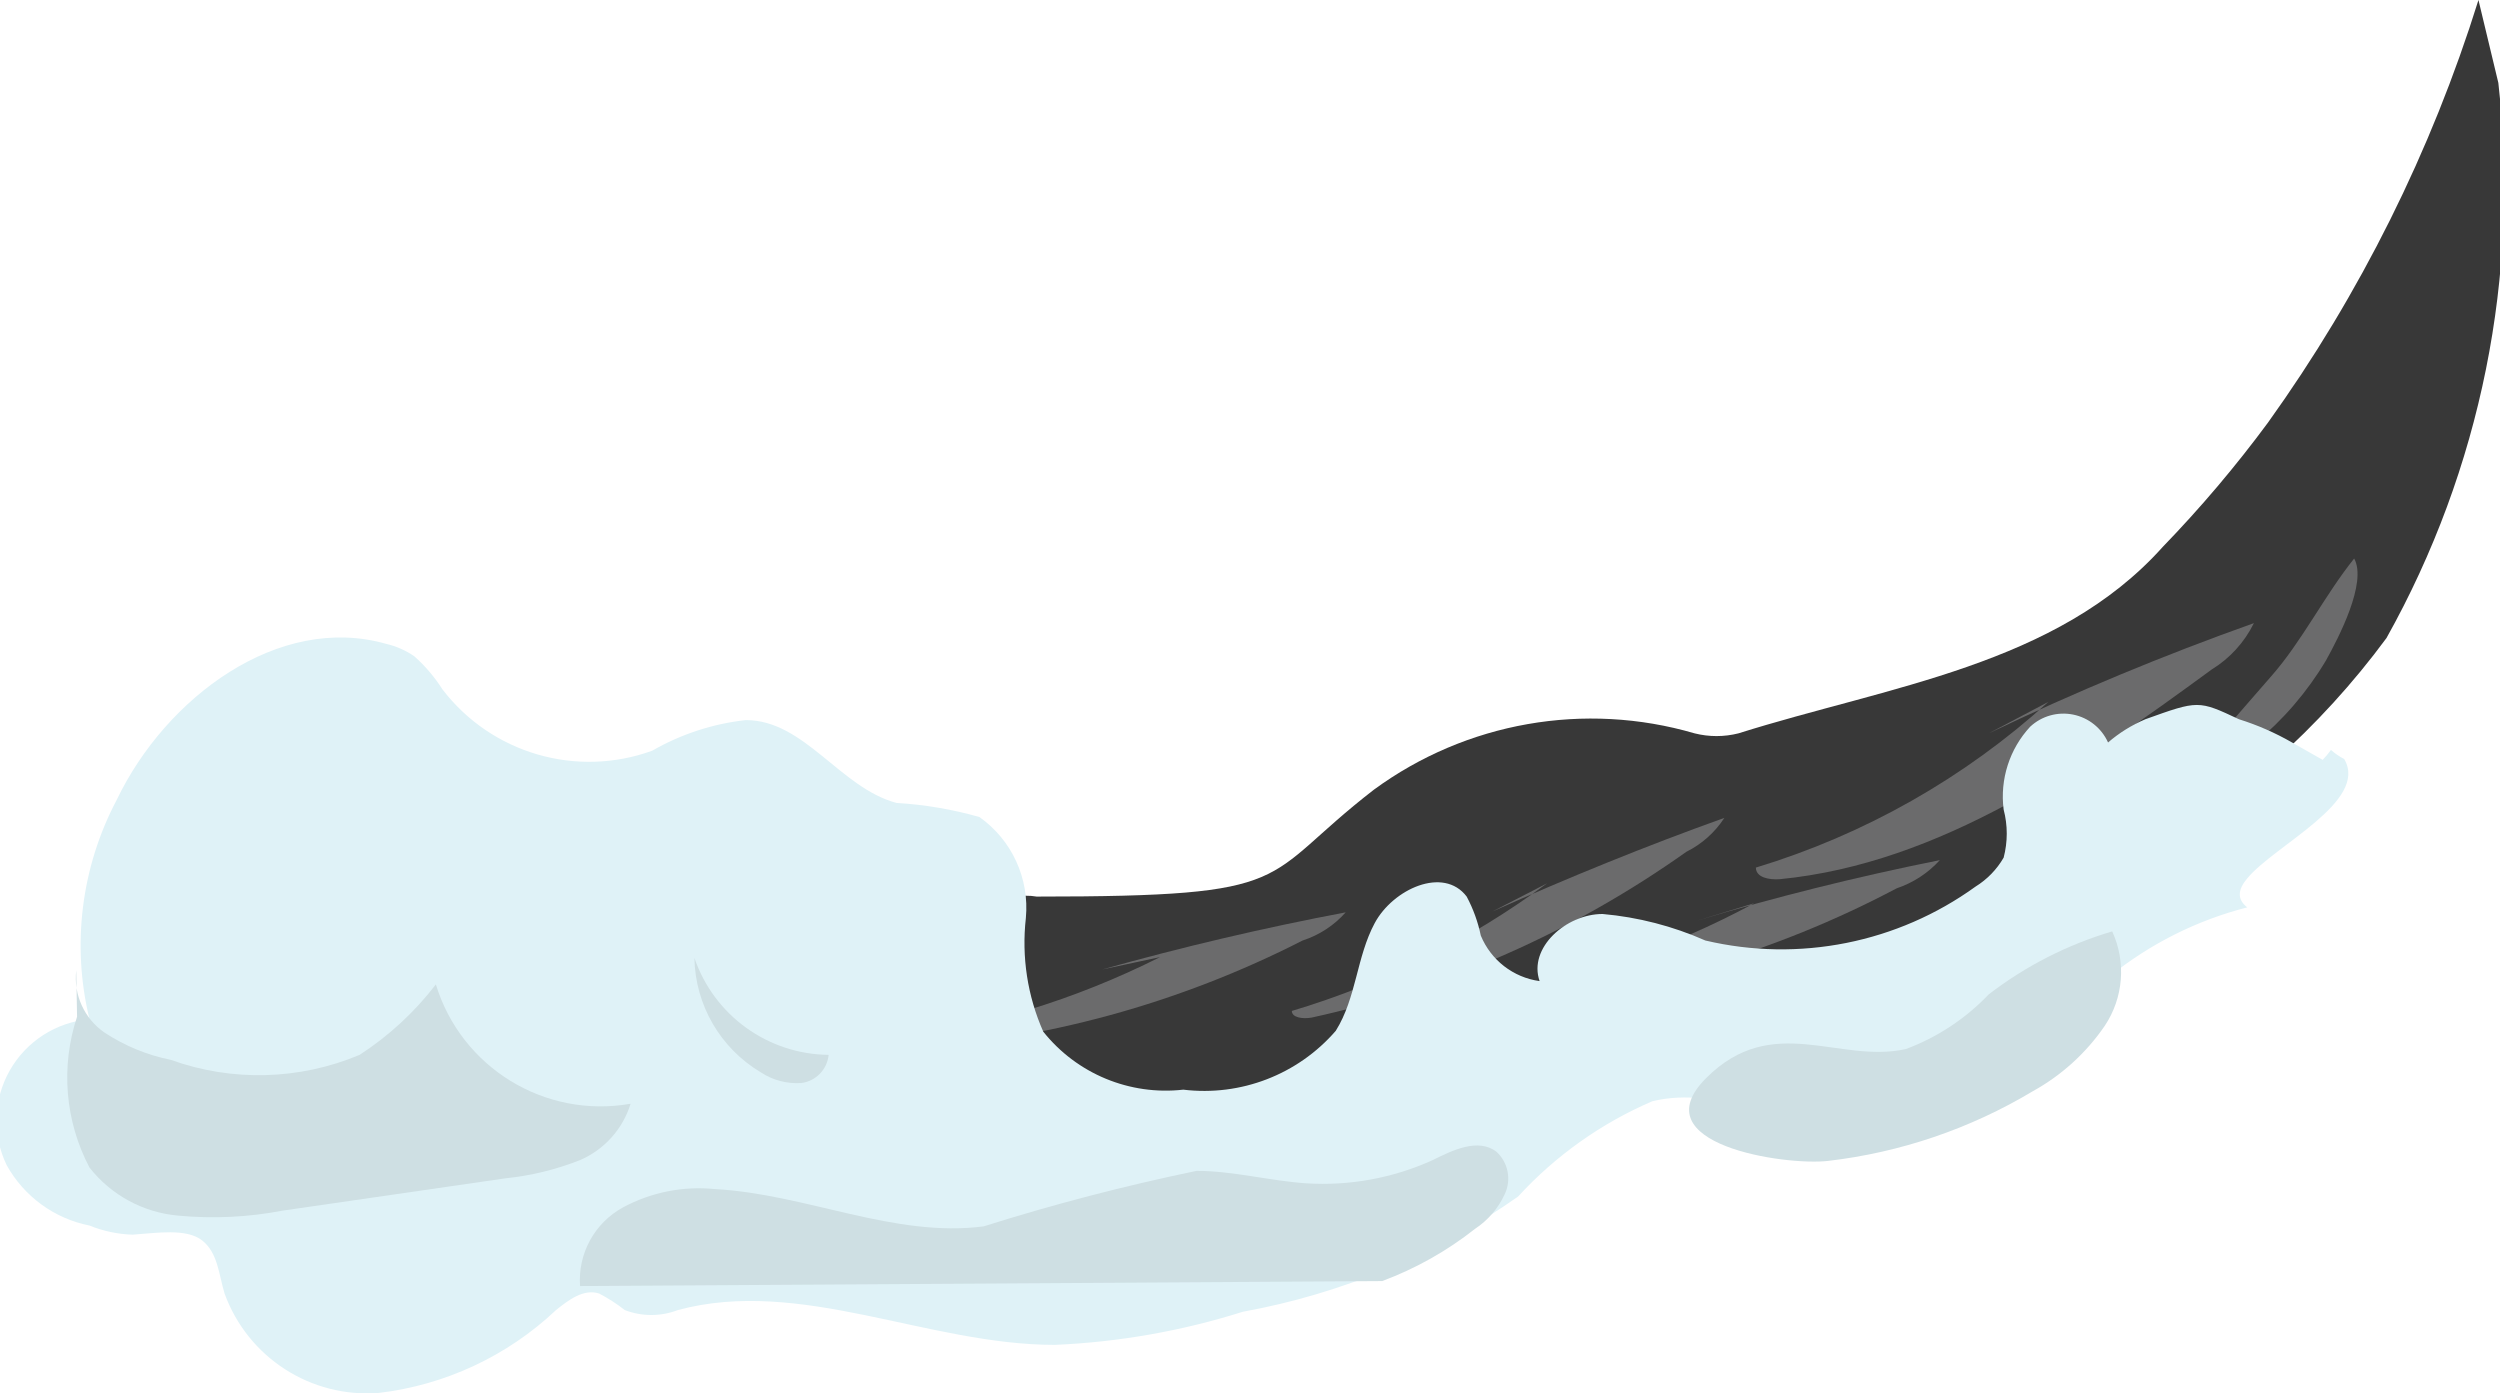
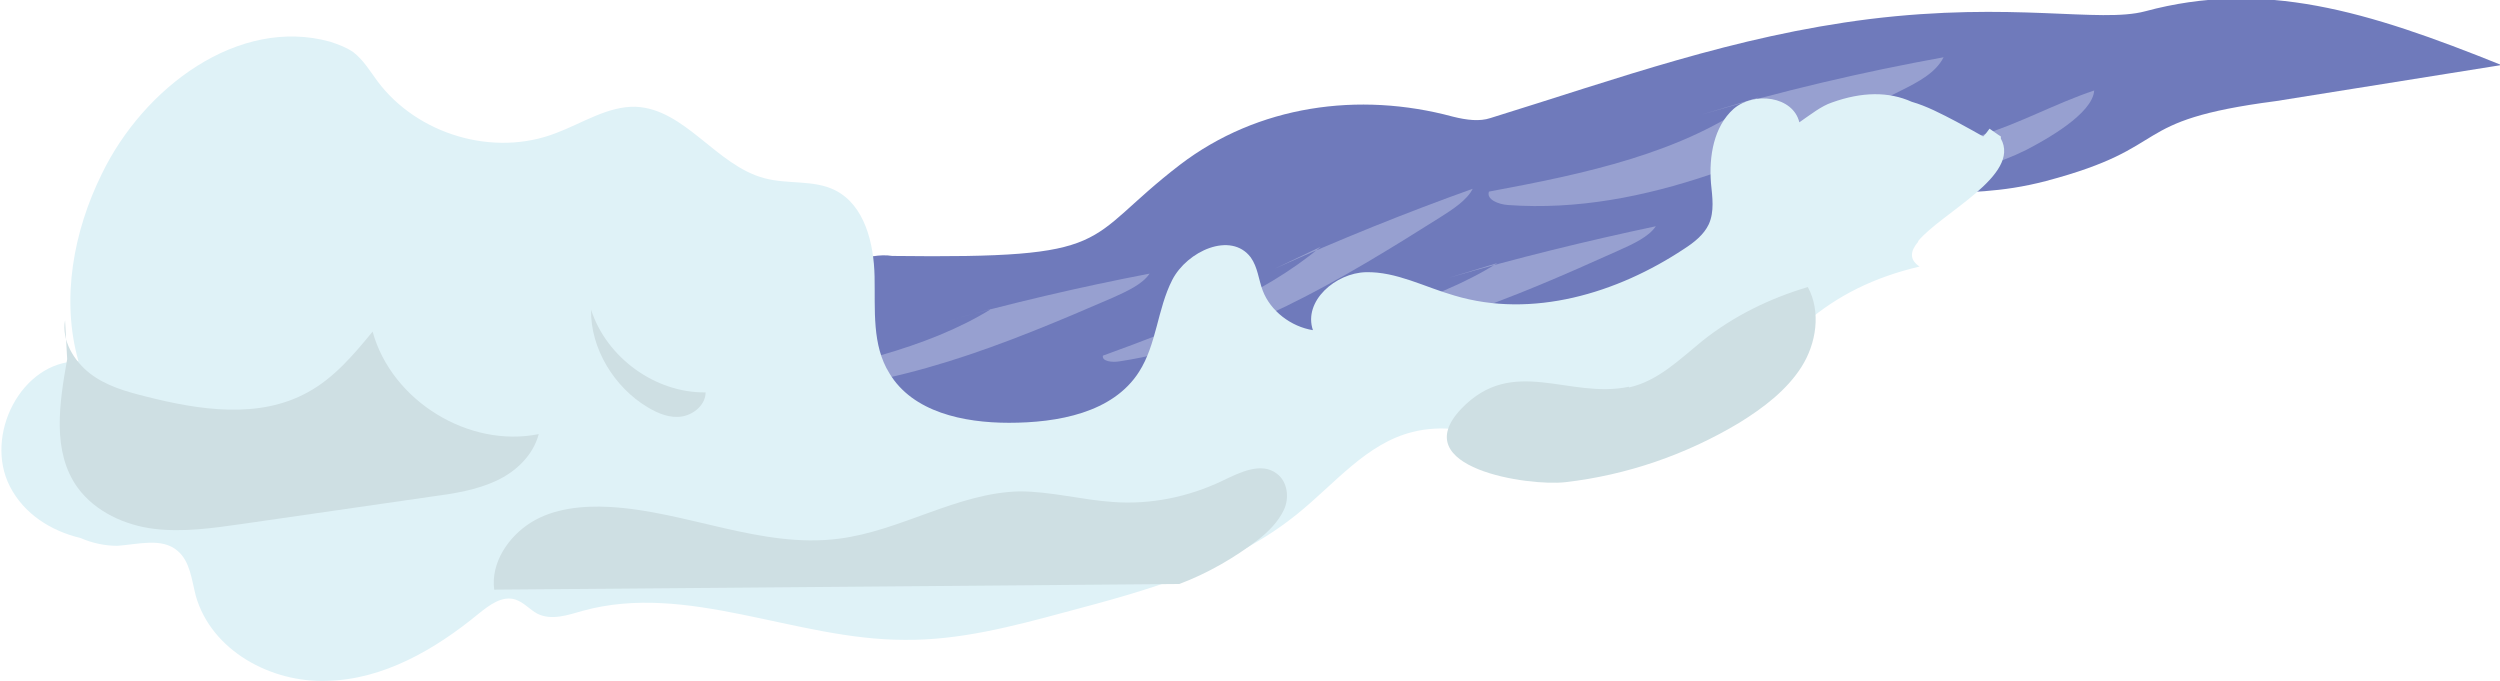
- <svg xmlns="http://www.w3.org/2000/svg" viewBox="0 0 30.17 16.8">
+ <svg xmlns="http://www.w3.org/2000/svg" id="Layer_1" data-name="Layer 1" viewBox="0 0 35.36 9.62">
  <defs>
-     <style>.cls-1{fill:#383838;}.cls-2{fill:#6b6b6c;}.cls-3{fill:#dff2f7;}.cls-4{fill:#cedfe3;}</style>
+     <style>
+       .cls-1 {
+         fill: #97a0d0;
+       }
+ 
+       .cls-1, .cls-2, .cls-3, .cls-4 {
+         stroke-width: 0px;
+       }
+ 
+       .cls-2 {
+         fill: #dff2f7;
+       }
+ 
+       .cls-3 {
+         fill: #cedfe3;
+       }
+ 
+       .cls-4 {
+         fill: #6f7abb;
+       }
+     </style>
  </defs>
-   <g id="Layer_2" data-name="Layer 2">
-     <g id="Layer_1-2" data-name="Layer 1">
-       <path class="cls-1" d="M30.15,1a11.16,11.16,0,0,1-1.35,6.7,9.72,9.72,0,0,1-3,2.67,23.79,23.79,0,0,1-3.94,2.13,43.9,43.9,0,0,1-7.34,2,21.72,21.72,0,0,1-5,.56c-2,0,.62-.39-1.11-1.64a4.77,4.77,0,0,1-1.09-1.06c-.57-.8.6-.24.86-1.2.7.05,1.16.45,1.87.48s1.78-.94,2.46-.82c3.22,0,2.66-.2,4.07-1.29a4.44,4.44,0,0,1,3.87-.68,1.08,1.08,0,0,0,.53,0c1.81-.57,3.84-.82,5.12-2.25A14.8,14.8,0,0,0,27.37,5.1,17.88,17.88,0,0,0,29.91,0" />
-       <path class="cls-2" d="M26.23,9.5a6,6,0,0,1-1.18,1.07l1.37-1a9.12,9.12,0,0,0,.79-.6,3.83,3.83,0,0,0,.86-1c.15-.27.5-.94.34-1.23-.36.45-.63,1-1,1.42S26.64,9.06,26.23,9.5Z" />
-       <path class="cls-2" d="M14,11.55a10.1,10.1,0,0,1-3.28,1c0,.08.11.11.22.11a12.19,12.19,0,0,0,4.78-1.31,1.18,1.18,0,0,0,.52-.34q-1.48.28-2.94.69" />
-       <path class="cls-2" d="M18.67,10.66a10,10,0,0,1-3.08,1.54c0,.08.13.1.24.08a12.38,12.38,0,0,0,4.52-2,1.17,1.17,0,0,0,.46-.41c-.95.34-1.88.72-2.8,1.13" />
-       <path class="cls-2" d="M24.72,8.47a9.25,9.25,0,0,1-3.53,2c0,.12.16.15.29.14,1.94-.19,3.64-1.38,5.21-2.53a1.36,1.36,0,0,0,.51-.56A33.11,33.11,0,0,0,24,8.85" />
-       <path class="cls-2" d="M21.17,10.9A10.12,10.12,0,0,1,17.91,12c0,.08.11.11.22.11a12.33,12.33,0,0,0,4.76-1.39,1.24,1.24,0,0,0,.52-.34c-1,.2-2,.45-2.93.73" />
-       <path class="cls-3" d="M27.12,10.6c-.11.13-.13.25,0,.35a4.37,4.37,0,0,0-2.82,2.27,3.61,3.61,0,0,1-.44.22,2.91,2.91,0,0,1-1.42.24c-.85-.07-1.68-.59-2.5-.39a4.73,4.73,0,0,0-1.62,1.15A8.36,8.36,0,0,1,15,15.83a8.8,8.8,0,0,1-2.27.4c-1.54,0-3.07-.82-4.55-.42a.89.89,0,0,1-.64,0,2,2,0,0,0-.31-.2c-.19-.06-.37.08-.52.2a3.76,3.76,0,0,1-2.14,1,1.83,1.83,0,0,1-1.86-1.2c-.07-.23-.08-.49-.27-.64s-.55-.09-.84-.07a1.51,1.51,0,0,1-.52-.11,1.47,1.47,0,0,1-1-.73,1.23,1.23,0,0,1,1-1.76,3.76,3.76,0,0,1,.33-2.65C2,8.42,3.36,7.4,4.66,7.77A1,1,0,0,1,5,7.92a1.89,1.89,0,0,1,.34.4,2.23,2.23,0,0,0,2.53.74A2.91,2.91,0,0,1,9,8.69c.71,0,1.14.82,1.82,1a4.65,4.65,0,0,1,1,.17,1.34,1.34,0,0,1,.56,1.22,2.65,2.65,0,0,0,.21,1.37,1.89,1.89,0,0,0,1.69.7,2.1,2.1,0,0,0,1.84-.71c.25-.4.25-.89.47-1.3s.83-.69,1.11-.32a1.75,1.75,0,0,1,.17.47.9.9,0,0,0,.71.55c-.14-.4.32-.81.76-.81a3.92,3.92,0,0,1,1.24.32,4,4,0,0,0,3.26-.65,1,1,0,0,0,.34-.35,1.14,1.14,0,0,0,0-.58,1.24,1.24,0,0,1,.32-1,.59.59,0,0,1,.94.19,1.73,1.73,0,0,1,.45-.28c.64-.23.64-.23,1.13,0a3.2,3.2,0,0,1,.64.28l.37.21a1.06,1.06,0,0,0,.1-.12.76.76,0,0,0,.16.11,0,0,0,0,1,0,0C28.59,9.67,27.45,10.2,27.12,10.6Z" />
-       <path class="cls-4" d="M.92,11.71a.8.8,0,0,0,.34.75,2.26,2.26,0,0,0,.8.33,3.14,3.14,0,0,0,2.28-.06,3.7,3.7,0,0,0,.92-.85,2.08,2.08,0,0,0,2.35,1.44A1.09,1.09,0,0,1,7,14a3.39,3.39,0,0,1-.9.22l-2.69.39a4.45,4.45,0,0,1-1.26.06,1.53,1.53,0,0,1-1.07-.58,2.33,2.33,0,0,1-.15-1.82" />
-       <path class="cls-4" d="M7,15.52a1,1,0,0,1,.52-.95,1.93,1.93,0,0,1,1.11-.22c1.1.06,2.16.59,3.24.45a26.25,26.25,0,0,1,2.57-.67c.44,0,.88.12,1.32.15A3.2,3.2,0,0,0,17.29,14c.24-.12.55-.27.77-.1a.44.44,0,0,1,.1.51,1,1,0,0,1-.36.42,4.13,4.13,0,0,1-1.12.63" />
-       <path class="cls-4" d="M23,12.66a2.67,2.67,0,0,0,1-.66,4.57,4.57,0,0,1,1.49-.76,1.17,1.17,0,0,1-.09,1.14,2.54,2.54,0,0,1-.87.79,6.2,6.2,0,0,1-2.47.84c-.52.06-2.27-.2-1.47-1S22.19,12.84,23,12.66Z" />
-       <path class="cls-4" d="M10,12.73a.38.38,0,0,1-.33.34.79.79,0,0,1-.49-.13,1.64,1.64,0,0,1-.8-1.38A1.73,1.73,0,0,0,10,12.73Z" />
-     </g>
-   </g>
+   <path class="cls-4" d="M32.19,1.43c-2.15.28-1.4.64-3.25,1.13-1.29.34-1.96-.07-3.08.66-1.25.82-2.56,1.56-3.94,2.13-2.35.97-4.87,1.42-7.34,1.97-1.63.36-3.29.57-4.96.55-2.02-.02.62-.38-1.1-1.64-.41-.3-.8-.64-1.09-1.06-.57-.81.6-.25.86-1.2.7.05,1.16.45,1.87.48.66.02,1.78-.94,2.46-.83,3.22.04,2.65-.2,4.07-1.29,1.1-.84,2.53-1.04,3.86-.68.2.05.38.07.53.02,1.81-.56,3.45-1.16,5.36-1.4,2.03-.25,3.26.06,3.9-.11,1.67-.45,3.13-.01,5.04.76" />
+   <path class="cls-1" d="M26.29,2.37c-.52.13-1.04.25-1.58.24.56-.02,1.11-.04,1.67-.05.33-.01.67-.02,1-.06.44-.06.88-.18,1.28-.38.27-.14.94-.51.96-.84-.54.18-1.06.47-1.62.64s-1.14.32-1.72.46Z" />
+   <path class="cls-1" d="M14.02,4.37c-.92.57-2.13.82-3.28,1.05-.04.08.11.11.22.11,1.66,0,3.28-.67,4.78-1.32.2-.09.42-.19.52-.34-.99.19-1.97.42-2.94.69" />
+   <path class="cls-1" d="M18.68,3.49c-.83.7-1.98,1.14-3.08,1.54-.02.08.13.1.24.08,1.64-.25,3.14-1.16,4.52-2.03.19-.12.39-.25.47-.41-.95.34-1.89.72-2.8,1.13" />
+   <path class="cls-1" d="M24.87,1.38c-1.06.79-2.47,1.08-3.81,1.33-.04.11.13.18.27.19,1.95.14,3.82-.75,5.56-1.62.24-.12.49-.25.6-.47-1.16.21-2.3.48-3.42.81" />
+   <path class="cls-1" d="M21.18,3.72c-.92.58-2.12.85-3.26,1.1-.04.08.11.11.22.11,1.66-.02,3.27-.72,4.76-1.39.2-.09.42-.19.52-.34-.99.21-1.97.45-2.93.73" />
+   <path class="cls-2" d="M27.13,3.42c-.11.13-.13.25.02.35-1.31.31-2.02,1.03-2.82,2.27-.14.08-.29.16-.44.22-.46.19-.93.29-1.42.24-.85-.08-1.67-.6-2.49-.39-.65.16-1.1.73-1.62,1.15-.93.76-2.13,1.09-3.3,1.4-.74.2-1.5.4-2.27.39-1.54,0-3.07-.82-4.55-.41-.21.06-.44.14-.64.04-.11-.06-.19-.16-.31-.2-.19-.06-.37.08-.52.2-.62.51-1.35.93-2.14.95-.8.03-1.64-.43-1.86-1.2-.06-.23-.08-.49-.26-.64-.22-.19-.56-.09-.85-.07-.18,0-.36-.04-.52-.11-.42-.1-.8-.34-1-.73-.37-.72.16-1.77.97-1.77-.25-.88-.07-1.84.33-2.65C2.03,1.24,3.37.23,4.67.59c.12.04.23.08.33.15.14.11.23.26.34.41.56.75,1.64,1.08,2.53.73.37-.14.73-.38,1.12-.37.7.03,1.14.83,1.82,1.01.33.09.7.02,1,.17.42.21.55.75.56,1.22s-.04.97.21,1.37c.33.55,1.05.7,1.69.7.69,0,1.47-.14,1.84-.72.25-.39.26-.89.47-1.3.21-.41.83-.69,1.11-.32.1.14.11.31.17.47.11.29.4.51.71.56-.14-.41.32-.81.75-.82.43-.01.83.21,1.25.33,1.1.33,2.3-.03,3.25-.66.14-.09.28-.2.35-.35.08-.18.05-.38.03-.58-.03-.38.04-.8.32-1.05.29-.25.84-.18.93.19.16-.11.31-.23.46-.28q.64-.23,1.13-.01c.21.06.42.17.63.28.15.08.29.16.38.21.04-.04.06-.07.09-.11.06.04.11.08.16.11,0,.01,0,.02,0,.03.29.52-.84,1.05-1.17,1.45Z" />
+   <path class="cls-3" d="M.92,4.53c-.05.28.12.57.35.75s.52.26.8.33c.75.19,1.59.32,2.28-.06.37-.2.65-.53.92-.86.27.98,1.36,1.65,2.35,1.45-.08.3-.32.53-.6.66s-.59.18-.89.22c-.9.13-1.8.26-2.7.39-.42.06-.84.12-1.25.07s-.83-.24-1.08-.58c-.37-.51-.26-1.2-.15-1.82" />
+   <path class="cls-3" d="M6.99,8.34c-.05-.38.2-.75.52-.95s.73-.24,1.11-.22c1.09.06,2.15.59,3.24.45.88-.11,1.68-.65,2.56-.67.44,0,.88.12,1.32.15.53.04,1.07-.07,1.55-.3.25-.12.55-.27.77-.1.15.11.18.34.1.51s-.22.31-.36.42c-.34.26-.72.48-1.12.63" />
+   <path class="cls-3" d="M23.04,5.48c.41-.09.72-.4,1.04-.66.44-.35.95-.6,1.49-.76.19.35.12.8-.09,1.13s-.54.58-.88.79c-.75.45-1.59.74-2.46.84-.52.06-2.27-.2-1.47-1.04.73-.76,1.52-.13,2.37-.31Z" />
+   <path class="cls-3" d="M9.98,5.55c0,.17-.16.31-.33.34s-.34-.04-.49-.13c-.47-.28-.81-.83-.8-1.38.22.68.91,1.18,1.62,1.17Z" />
</svg>
